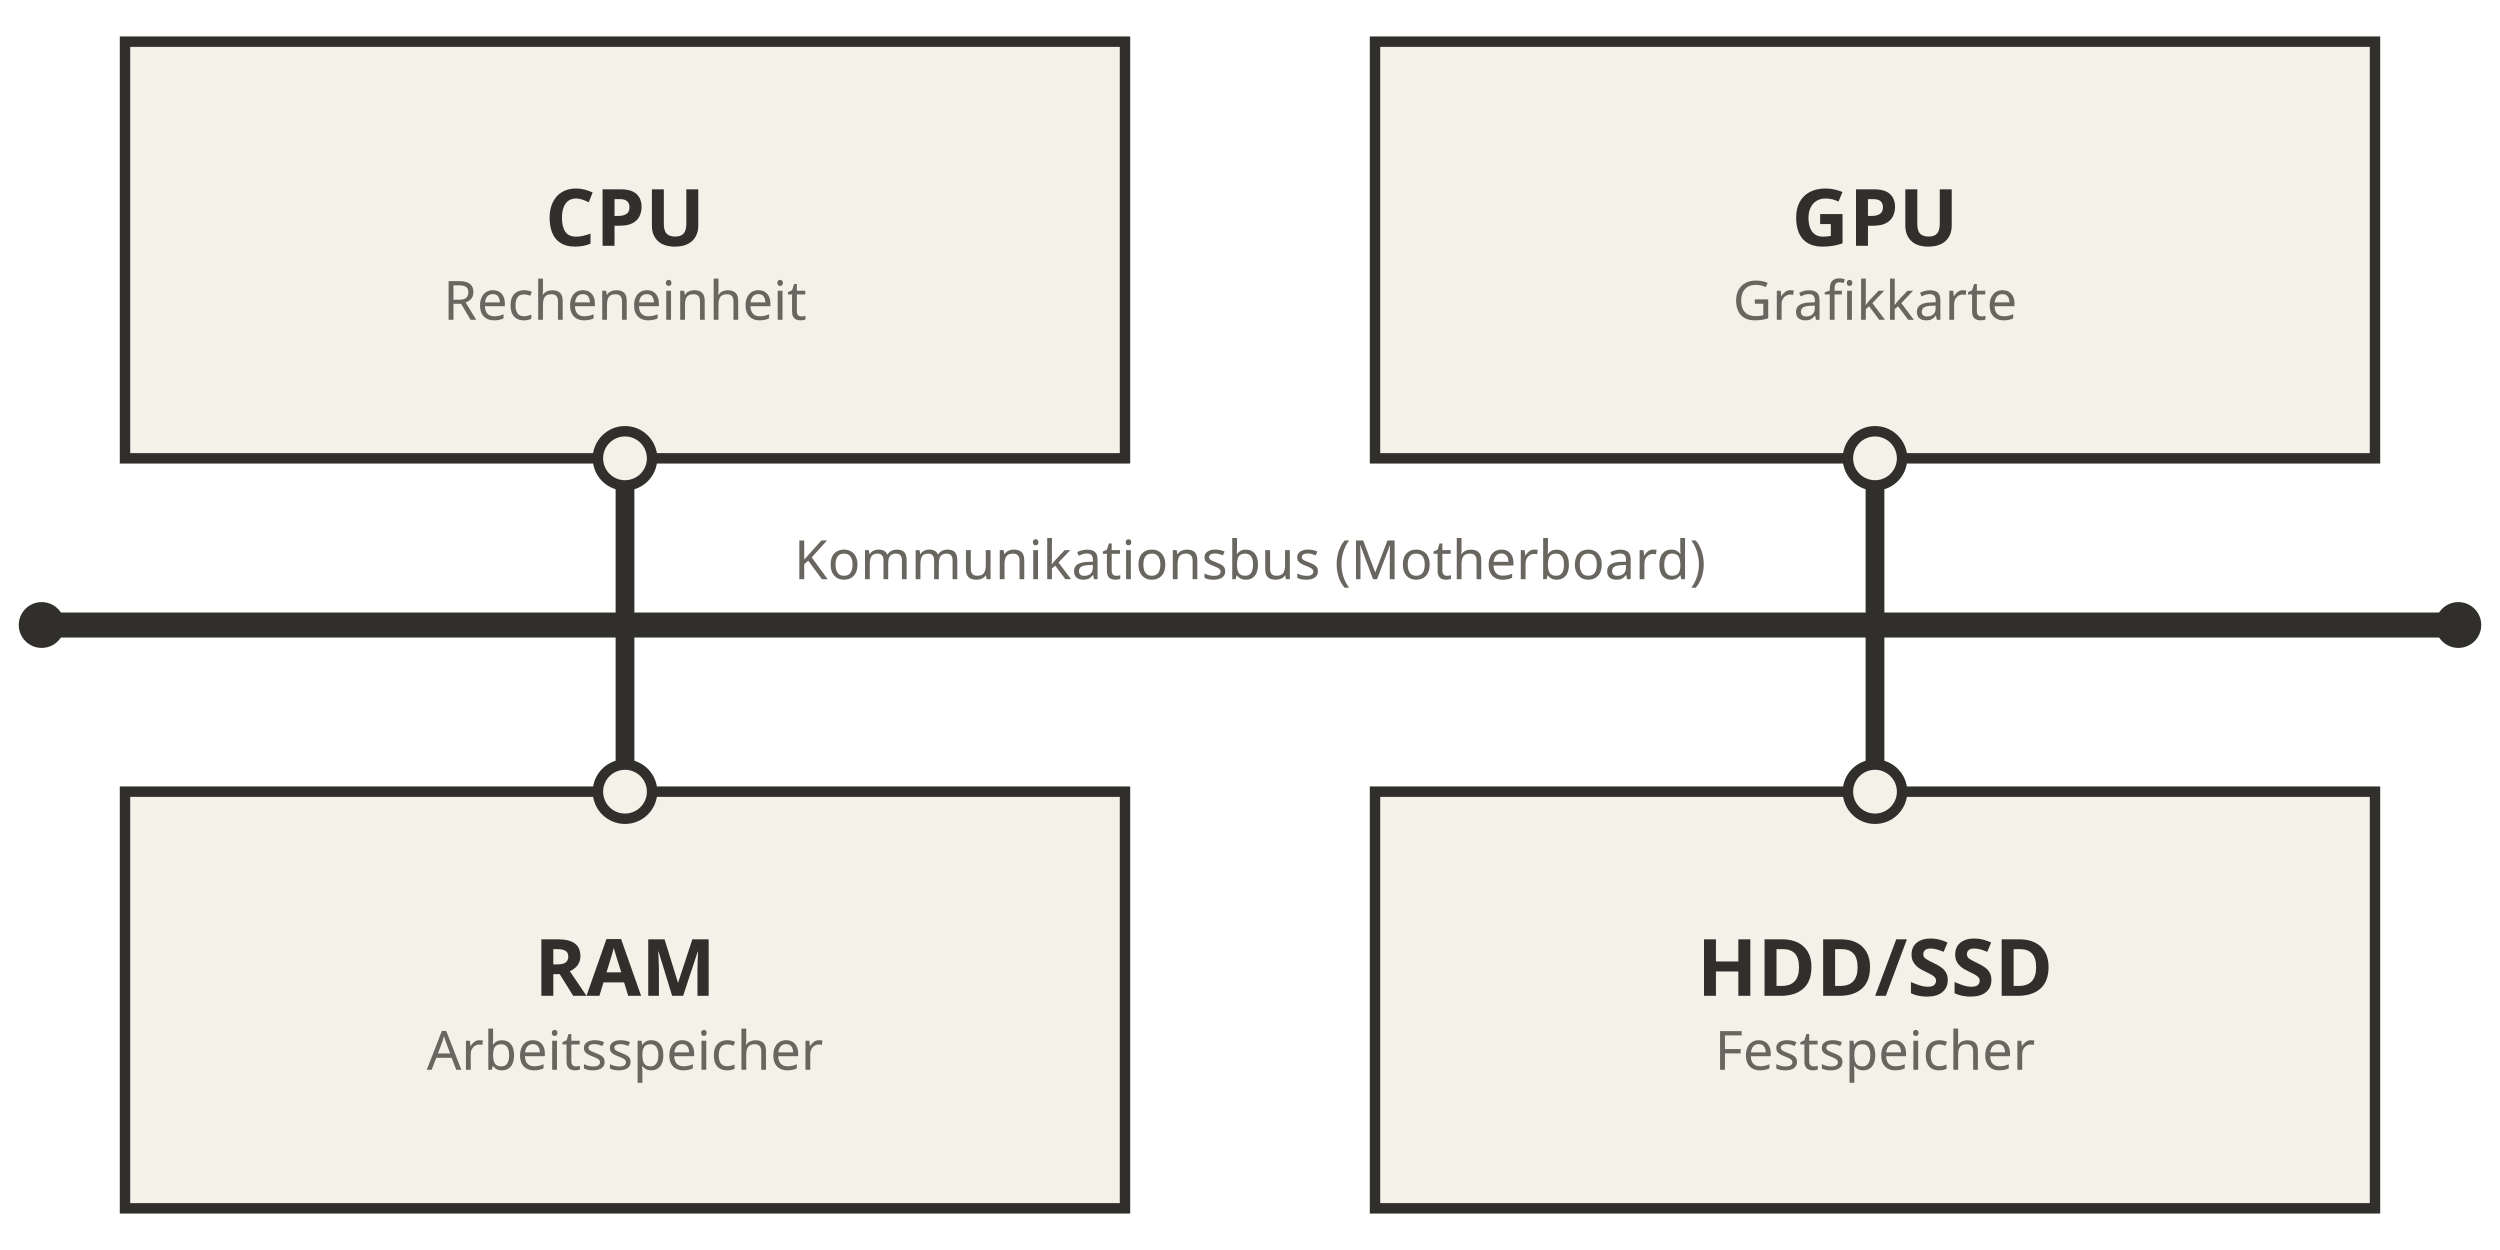
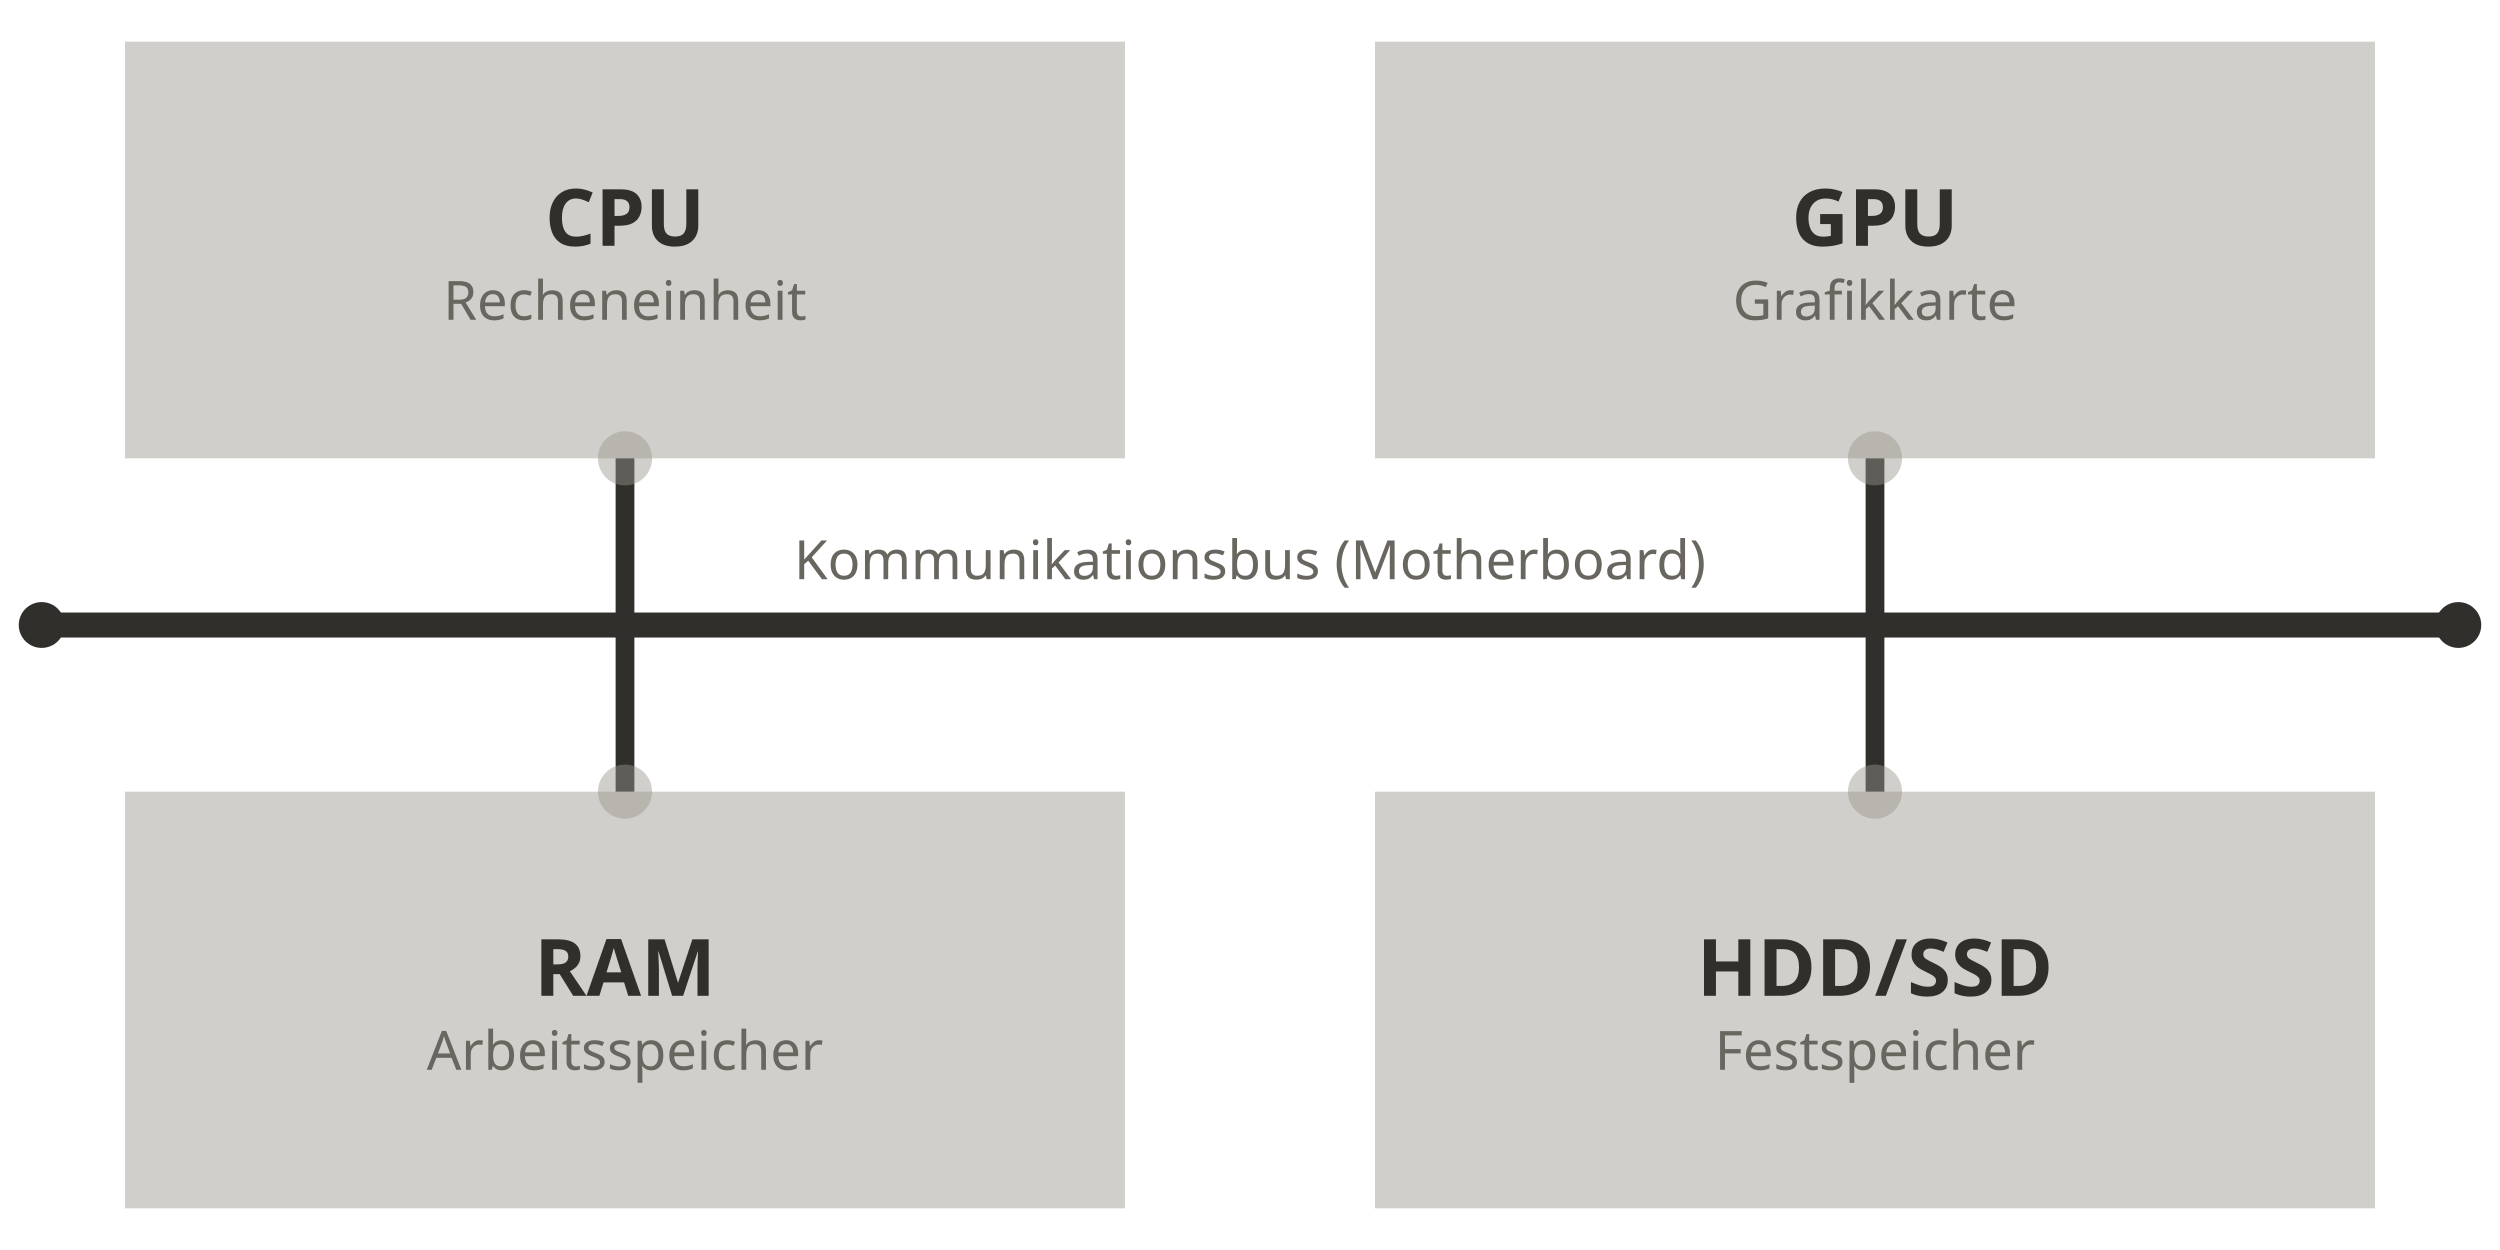
<svg xmlns="http://www.w3.org/2000/svg" viewBox="0 0 1200 600" width="1200" height="600" font-family="DIN Pro Regular,DIN Pro Regular_MSFontService,sans-serif" style="font-variant-ligatures:none;font-feature-settings:'liga' 0,'clig' 0">
  <style>svg{display:block}text{font-variant-ligatures:none;font-feature-settings:'liga' 0,'clig' 0}</style>
-   <rect x="60" y="20" width="480" height="200" fill="var(--bone, #F3F1E8)" stroke="var(--ink, #302F2B)" stroke-width="5" />
+   <rect x="60" y="20" width="480" height="200" fill="#99958C" fill-opacity="0.45" />
  <text x="300" y="118.0" font-size="38" text-anchor="middle" fill="var(--ink, #302F2B)" font-weight="bold" font-variant-ligatures="none">CPU</text>
  <text x="300" y="153.5" font-size="26" text-anchor="middle" fill="var(--concrete, #68665E)" font-variant-ligatures="none">Recheneinheit</text>
-   <rect x="660" y="20" width="480" height="200" fill="var(--bone, #F3F1E8)" stroke="var(--ink, #302F2B)" stroke-width="5" />
+   <rect x="660" y="20" width="480" height="200" fill="#99958C" fill-opacity="0.45" />
  <text x="900" y="118.0" font-size="38" text-anchor="middle" fill="var(--ink, #302F2B)" font-weight="bold" font-variant-ligatures="none">GPU</text>
  <text x="900" y="153.5" font-size="26" text-anchor="middle" fill="var(--concrete, #68665E)" font-variant-ligatures="none">Grafikkarte</text>
-   <rect x="60" y="380" width="480" height="200" fill="var(--bone, #F3F1E8)" stroke="var(--ink, #302F2B)" stroke-width="5" />
+   <rect x="60" y="380" width="480" height="200" fill="#99958C" fill-opacity="0.45" />
  <text x="300" y="478.0" font-size="38" text-anchor="middle" fill="var(--ink, #302F2B)" font-weight="bold" font-variant-ligatures="none">RAM</text>
  <text x="300" y="513.5" font-size="26" text-anchor="middle" fill="var(--concrete, #68665E)" font-variant-ligatures="none">Arbeitsspeicher</text>
-   <rect x="660" y="380" width="480" height="200" fill="var(--bone, #F3F1E8)" stroke="var(--ink, #302F2B)" stroke-width="5" />
+   <rect x="660" y="380" width="480" height="200" fill="#99958C" fill-opacity="0.45" />
  <text x="900" y="478.0" font-size="38" text-anchor="middle" fill="var(--ink, #302F2B)" font-weight="bold" font-variant-ligatures="none">HDD/SSD</text>
  <text x="900" y="513.5" font-size="26" text-anchor="middle" fill="var(--concrete, #68665E)" font-variant-ligatures="none">Festspeicher</text>
  <line x1="20" y1="300" x2="1180" y2="300" stroke="var(--ink, #302F2B)" stroke-width="12" stroke-linecap="round" />
  <circle cx="20" cy="300" r="11" fill="var(--ink, #302F2B)" />
  <circle cx="1180" cy="300" r="11" fill="var(--ink, #302F2B)" />
  <line x1="300" y1="220" x2="300" y2="380" stroke="var(--ink, #302F2B)" stroke-width="9" />
-   <circle cx="300" cy="220" r="13" fill="var(--bone, #F3F1E8)" stroke="var(--ink, #302F2B)" stroke-width="5" />
-   <circle cx="300" cy="380" r="13" fill="var(--bone, #F3F1E8)" stroke="var(--ink, #302F2B)" stroke-width="5" />
+   <circle cx="300" cy="220" r="13" fill="#99958C" fill-opacity="0.45" />
+   <circle cx="300" cy="380" r="13" fill="#99958C" fill-opacity="0.45" />
  <line x1="900" y1="220" x2="900" y2="380" stroke="var(--ink, #302F2B)" stroke-width="9" />
-   <circle cx="900" cy="220" r="13" fill="var(--bone, #F3F1E8)" stroke="var(--ink, #302F2B)" stroke-width="5" />
-   <circle cx="900" cy="380" r="13" fill="var(--bone, #F3F1E8)" stroke="var(--ink, #302F2B)" stroke-width="5" />
+   <circle cx="900" cy="220" r="13" fill="#99958C" fill-opacity="0.45" />
+   <circle cx="900" cy="380" r="13" fill="#99958C" fill-opacity="0.45" />
  <text x="600" y="278" font-size="26" text-anchor="middle" fill="var(--concrete, #68665E)" font-variant-ligatures="none">Kommunikationsbus (Motherboard)</text>
</svg>
